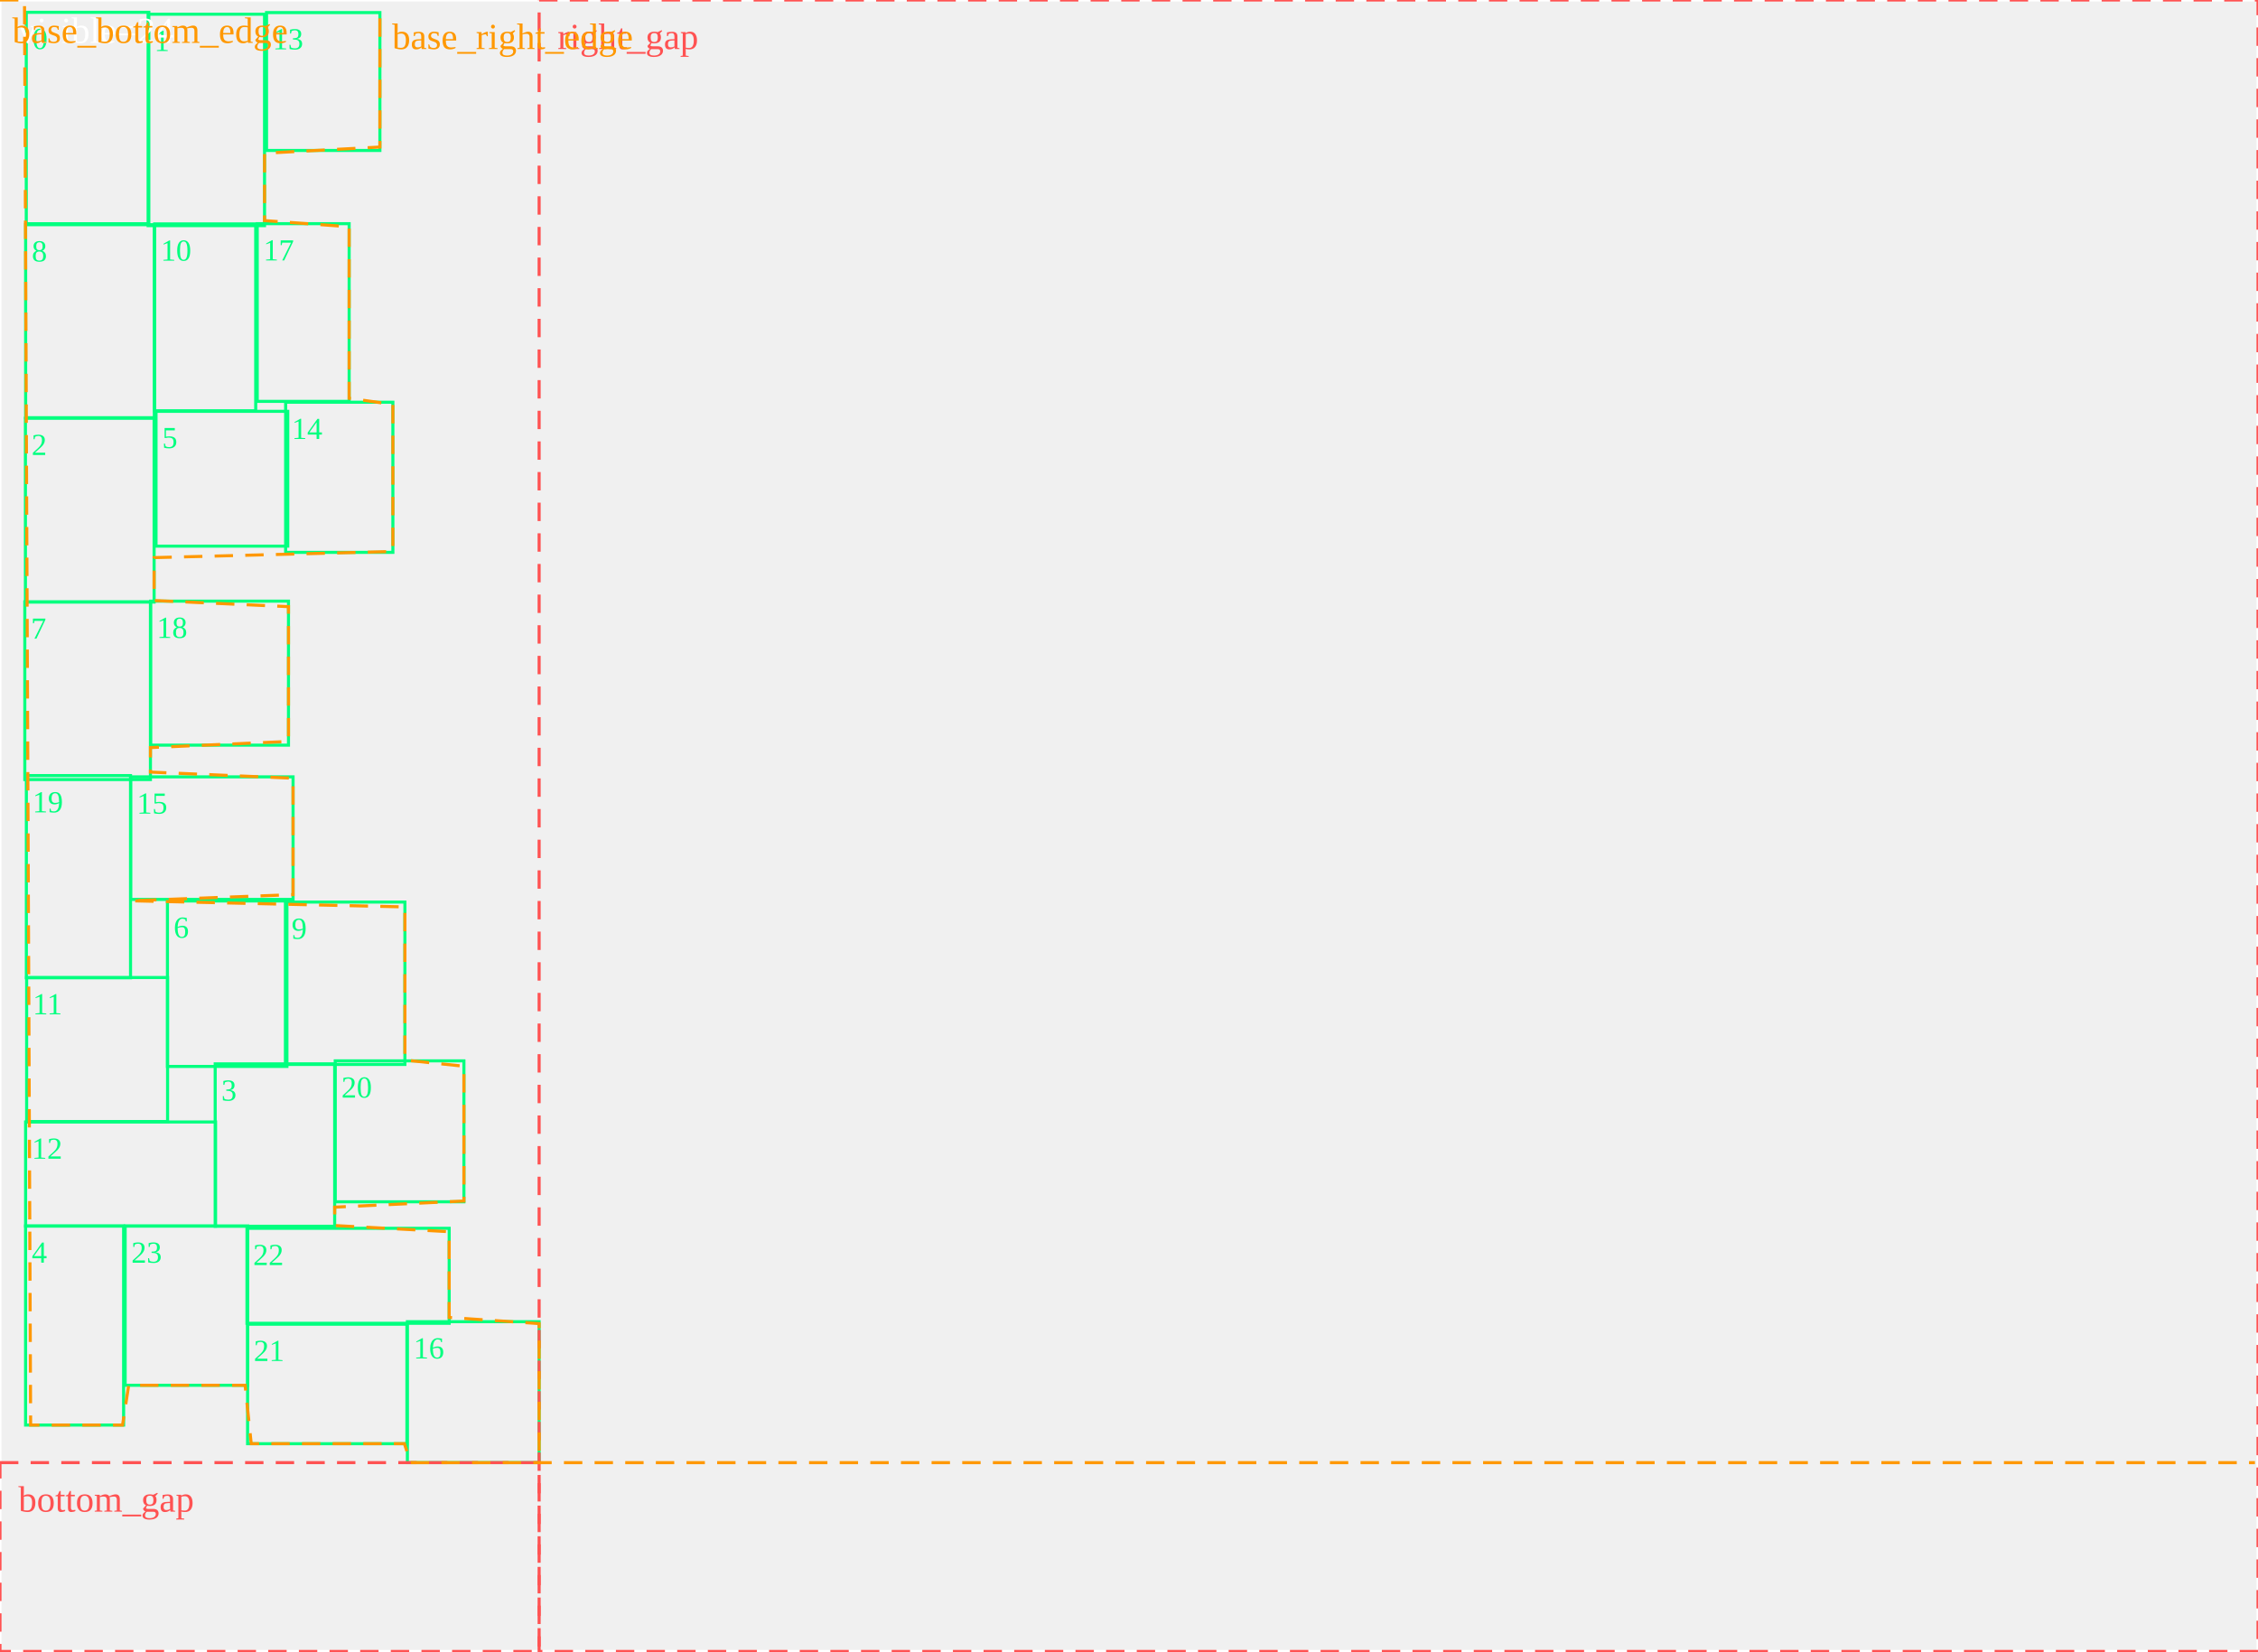
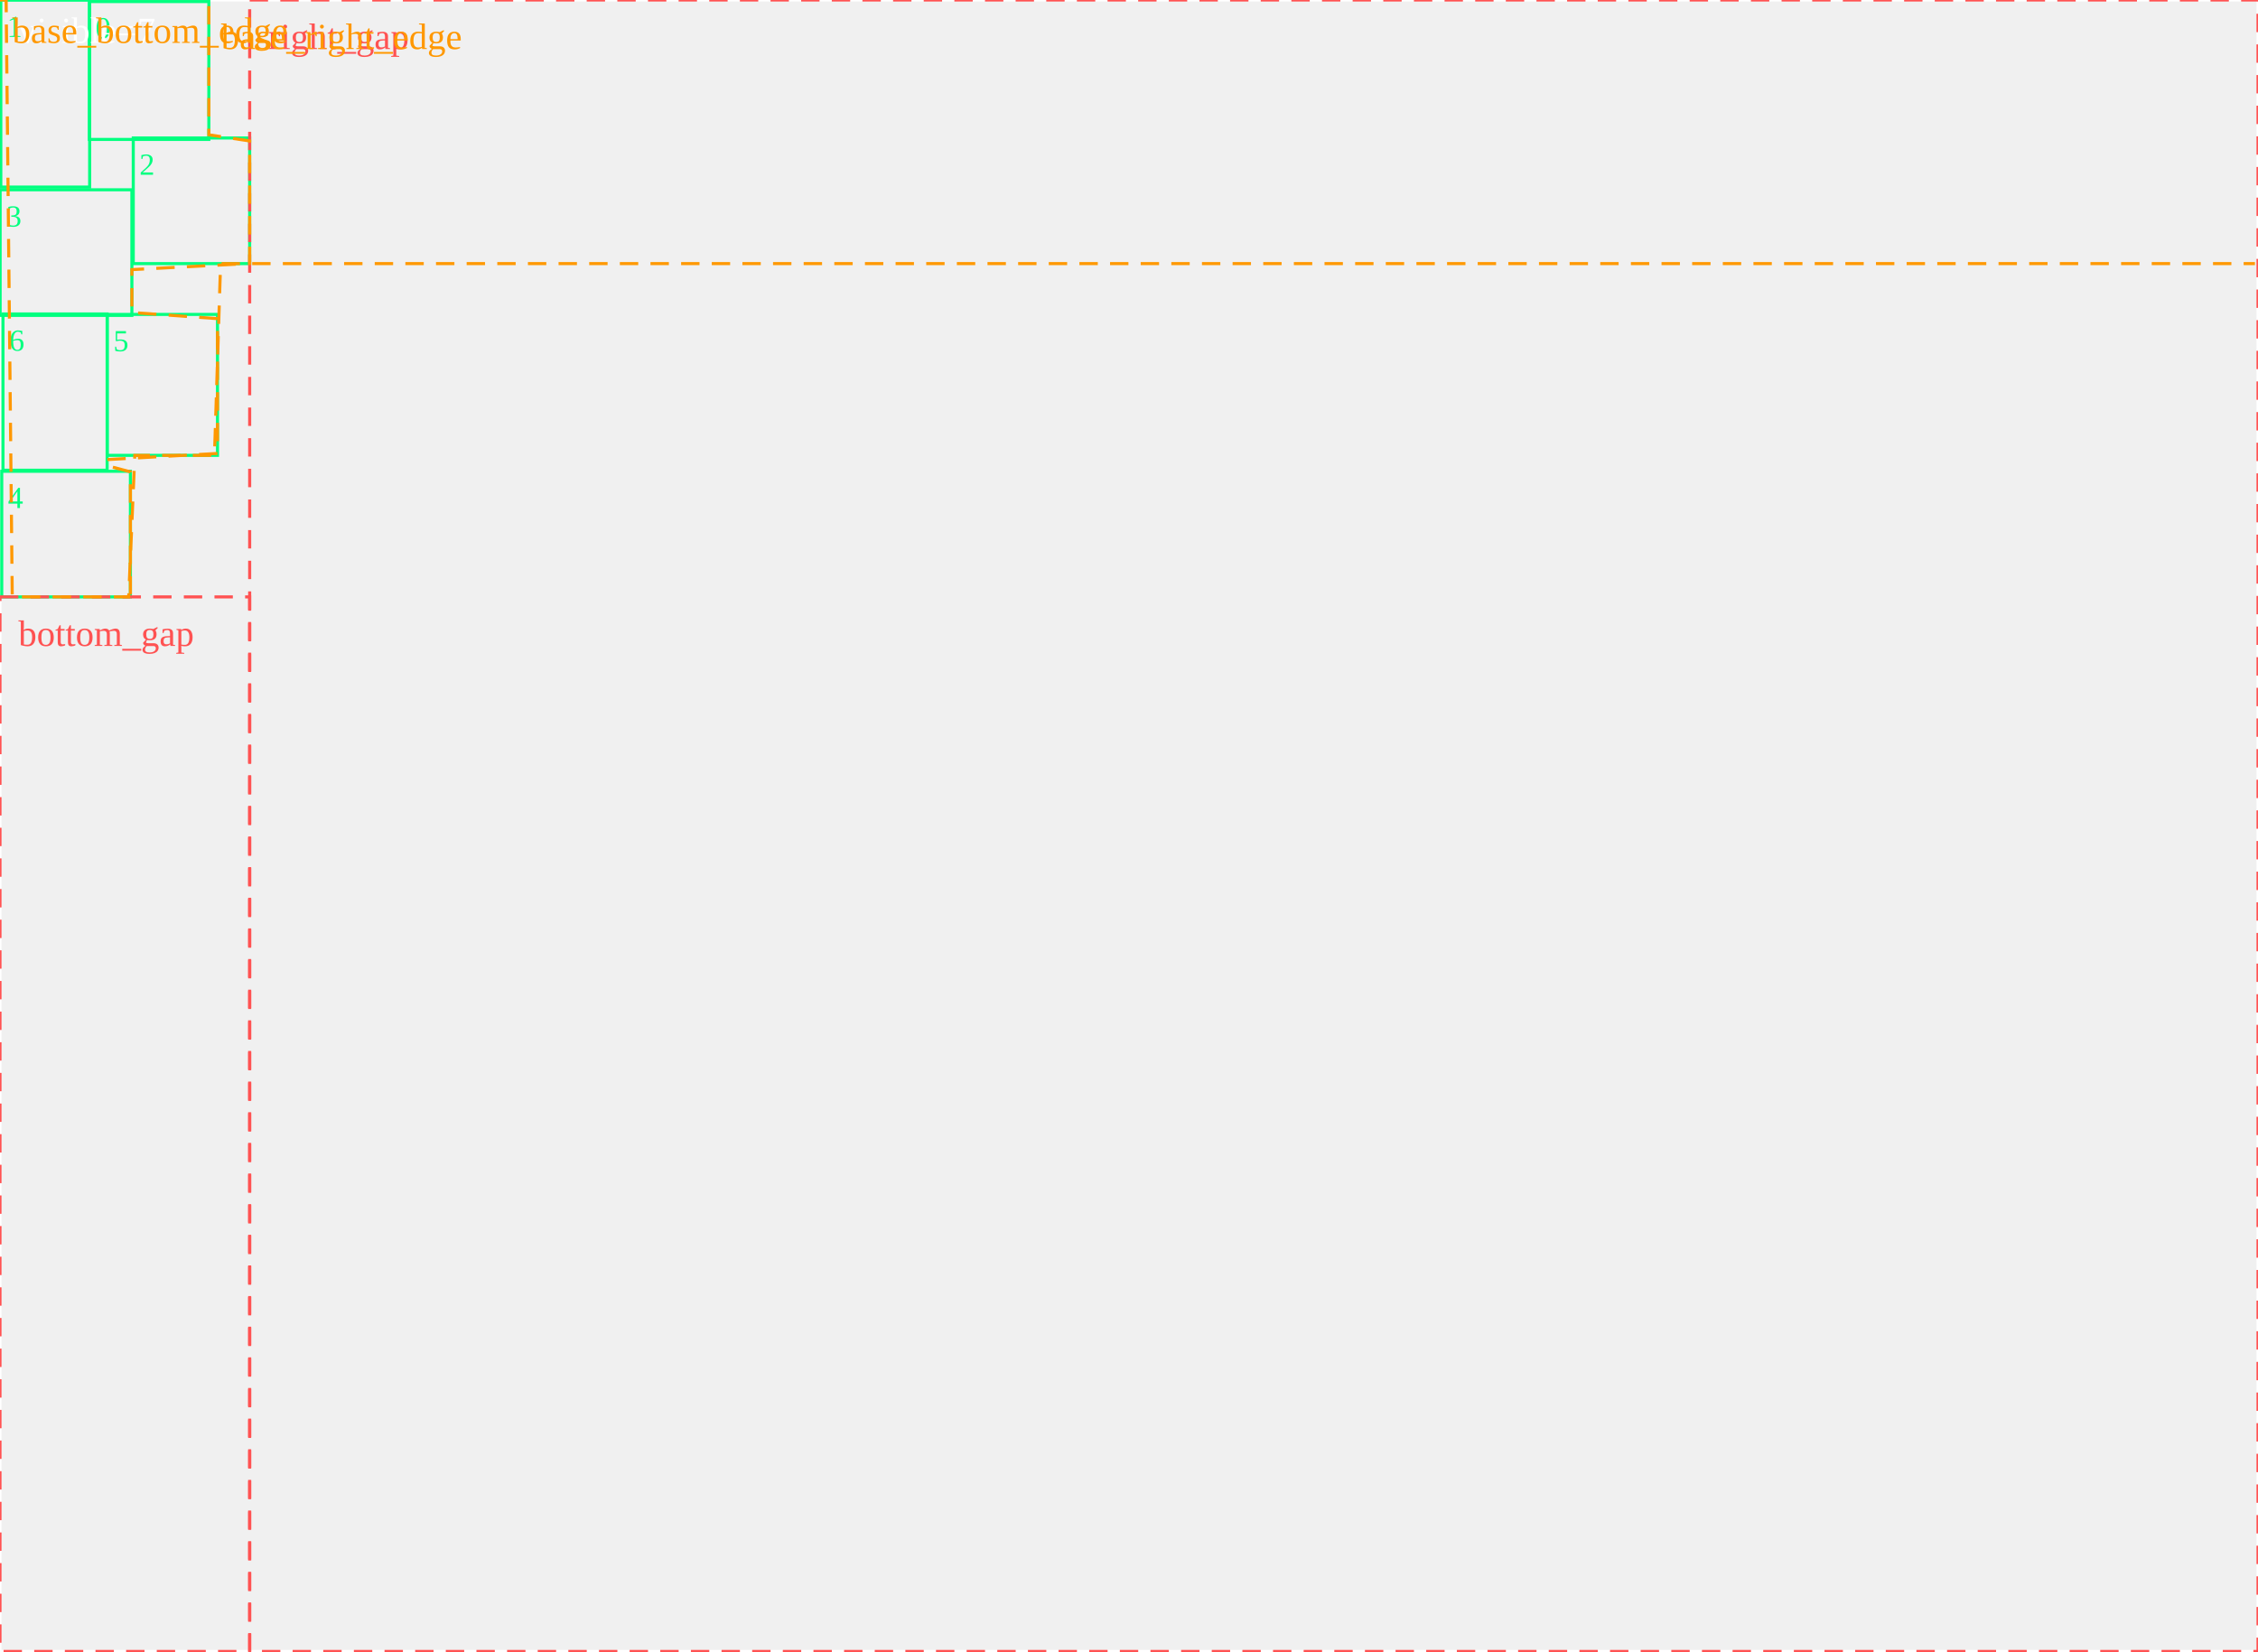
<svg xmlns="http://www.w3.org/2000/svg" width="737" height="539" viewBox="0 0 737 539">
  <rect x="0" y="0" width="100%" height="100%" fill="none" stroke="#ffffff" stroke-width="1" />
  <g id="bboxes">
-     <rect x="8.576" y="4.018" width="40.000" height="69.000" fill="none" stroke="#00ff7f" stroke-width="1" />
-     <text x="10.576" y="16.018" fill="#00ff7f" font-size="10">0</text>
-     <rect x="48.344" y="4.641" width="38.000" height="69.000" fill="none" stroke="#00ff7f" stroke-width="1" />
-     <text x="50.344" y="16.641" fill="#00ff7f" font-size="10">1</text>
-     <rect x="8.299" y="136.506" width="42.000" height="60.000" fill="none" stroke="#00ff7f" stroke-width="1" />
-     <text x="10.299" y="148.506" fill="#00ff7f" font-size="10">2</text>
-     <rect x="70.236" y="347.232" width="39.000" height="53.000" fill="none" stroke="#00ff7f" stroke-width="1" />
-     <text x="72.236" y="359.232" fill="#00ff7f" font-size="10">3</text>
-     <rect x="8.350" y="400.118" width="32.000" height="65.000" fill="none" stroke="#00ff7f" stroke-width="1" />
-     <text x="10.350" y="412.118" fill="#00ff7f" font-size="10">4</text>
-     <rect x="50.928" y="134.251" width="43.000" height="44.000" fill="none" stroke="#00ff7f" stroke-width="1" />
-     <text x="52.928" y="146.251" fill="#00ff7f" font-size="10">5</text>
-     <rect x="54.655" y="294.068" width="39.000" height="54.000" fill="none" stroke="#00ff7f" stroke-width="1" />
-     <text x="56.655" y="306.068" fill="#00ff7f" font-size="10">6</text>
-     <rect x="8.099" y="196.438" width="41.000" height="58.000" fill="none" stroke="#00ff7f" stroke-width="1" />
-     <text x="10.099" y="208.438" fill="#00ff7f" font-size="10">7</text>
-     <rect x="8.372" y="73.336" width="42.000" height="63.000" fill="none" stroke="#00ff7f" stroke-width="1" />
-     <text x="10.372" y="85.336" fill="#00ff7f" font-size="10">8</text>
-     <rect x="93.159" y="294.420" width="39.000" height="53.000" fill="none" stroke="#00ff7f" stroke-width="1" />
-     <text x="95.159" y="306.420" fill="#00ff7f" font-size="10">9</text>
-     <rect x="50.461" y="73.081" width="33.000" height="61.000" fill="none" stroke="#00ff7f" stroke-width="1" />
-     <text x="52.461" y="85.081" fill="#00ff7f" font-size="10">10</text>
-     <rect x="8.697" y="319.051" width="46.000" height="47.000" fill="none" stroke="#00ff7f" stroke-width="1" />
-     <text x="10.697" y="331.051" fill="#00ff7f" font-size="10">11</text>
-     <rect x="8.362" y="366.196" width="62.000" height="34.000" fill="none" stroke="#00ff7f" stroke-width="1" />
-     <text x="10.362" y="378.196" fill="#00ff7f" font-size="10">12</text>
-     <rect x="86.997" y="4.107" width="37.000" height="45.000" fill="none" stroke="#00ff7f" stroke-width="1" />
-     <text x="88.997" y="16.107" fill="#00ff7f" font-size="10">13</text>
-     <rect x="93.232" y="131.280" width="35.000" height="49.000" fill="none" stroke="#00ff7f" stroke-width="1" />
-     <text x="95.232" y="143.280" fill="#00ff7f" font-size="10">14</text>
-     <rect x="42.653" y="253.555" width="53.000" height="40.000" fill="none" stroke="#00ff7f" stroke-width="1" />
-     <text x="44.653" y="265.555" fill="#00ff7f" font-size="10">15</text>
-     <rect x="132.969" y="431.381" width="43.000" height="46.000" fill="none" stroke="#00ff7f" stroke-width="1" />
-     <text x="134.969" y="443.381" fill="#00ff7f" font-size="10">16</text>
-     <rect x="83.959" y="73.002" width="30.000" height="58.000" fill="none" stroke="#00ff7f" stroke-width="1" />
-     <text x="85.959" y="85.002" fill="#00ff7f" font-size="10">17</text>
-     <rect x="49.162" y="196.204" width="45.000" height="47.000" fill="none" stroke="#00ff7f" stroke-width="1" />
-     <text x="51.162" y="208.204" fill="#00ff7f" font-size="10">18</text>
-     <rect x="8.604" y="253.141" width="34.000" height="66.000" fill="none" stroke="#00ff7f" stroke-width="1" />
-     <text x="10.604" y="265.141" fill="#00ff7f" font-size="10">19</text>
-     <rect x="109.420" y="346.248" width="42.000" height="46.000" fill="none" stroke="#00ff7f" stroke-width="1" />
-     <text x="111.420" y="358.248" fill="#00ff7f" font-size="10">20</text>
-     <rect x="80.813" y="432.205" width="52.000" height="39.000" fill="none" stroke="#00ff7f" stroke-width="1" />
-     <text x="82.813" y="444.205" fill="#00ff7f" font-size="10">21</text>
-     <rect x="80.609" y="400.900" width="66.000" height="31.000" fill="none" stroke="#00ff7f" stroke-width="1" />
-     <text x="82.609" y="412.900" fill="#00ff7f" font-size="10">22</text>
-     <rect x="40.849" y="400.132" width="40.000" height="52.000" fill="none" stroke="#00ff7f" stroke-width="1" />
-     <text x="42.849" y="412.132" fill="#00ff7f" font-size="10">23</text>
-     <rect x="175.969" y="0" width="561.031" height="539.000" fill="none" stroke="#ff5252" stroke-width="1" stroke-dasharray="6,4" />
-     <text x="181.969" y="16" fill="#ff5252" font-size="12">right_gap</text>
-     <rect x="0" y="477.381" width="175.969" height="61.619" fill="none" stroke="#ff5252" stroke-width="1" stroke-dasharray="6,4" />
-     <text x="6" y="493.381" fill="#ff5252" font-size="12">bottom_gap</text>
-     <text x="6" y="14" fill="#ffffff" font-size="12">visible=24</text>
-     <path d="M 123.997 6.000 L 123.997 8.000 L 123.997 10.000 L 123.997 12.000 L 123.997 14.000 L 123.997 16.000 L 123.997 18.000 L 123.997 20.000 L 123.997 22.000 L 123.997 24.000 L 123.997 26.000 L 123.997 28.000 L 123.997 30.000 L 123.997 32.000 L 123.997 34.000 L 123.997 36.000 L 123.997 38.000 L 123.997 40.000 L 123.997 42.000 L 123.997 44.000 L 123.997 46.000 L 123.997 48.000 L 86.344 50.000 L 86.344 52.000 L 86.344 54.000 L 86.344 56.000 L 86.344 58.000 L 86.344 60.000 L 86.344 62.000 L 86.344 64.000 L 86.344 66.000 L 86.344 68.000 L 86.344 70.000 L 86.344 72.000 L 113.959 74.000 L 113.959 76.000 L 113.959 78.000 L 113.959 80.000 L 113.959 82.000 L 113.959 84.000 L 113.959 86.000 L 113.959 88.000 L 113.959 90.000 L 113.959 92.000 L 113.959 94.000 L 113.959 96.000 L 113.959 98.000 L 113.959 100.000 L 113.959 102.000 L 113.959 104.000 L 113.959 106.000 L 113.959 108.000 L 113.959 110.000 L 113.959 112.000 L 113.959 114.000 L 113.959 116.000 L 113.959 118.000 L 113.959 120.000 L 113.959 122.000 L 113.959 124.000 L 113.959 126.000 L 113.959 128.000 L 113.959 130.000 L 128.232 132.000 L 128.232 134.000 L 128.232 136.000 L 128.232 138.000 L 128.232 140.000 L 128.232 142.000 L 128.232 144.000 L 128.232 146.000 L 128.232 148.000 L 128.232 150.000 L 128.232 152.000 L 128.232 154.000 L 128.232 156.000 L 128.232 158.000 L 128.232 160.000 L 128.232 162.000 L 128.232 164.000 L 128.232 166.000 L 128.232 168.000 L 128.232 170.000 L 128.232 172.000 L 128.232 174.000 L 128.232 176.000 L 128.232 178.000 L 128.232 180.000 L 50.299 182.000 L 50.299 184.000 L 50.299 186.000 L 50.299 188.000 L 50.299 190.000 L 50.299 192.000 L 50.299 194.000 L 50.299 196.000 L 94.162 198.000 L 94.162 200.000 L 94.162 202.000 L 94.162 204.000 L 94.162 206.000 L 94.162 208.000 L 94.162 210.000 L 94.162 212.000 L 94.162 214.000 L 94.162 216.000 L 94.162 218.000 L 94.162 220.000 L 94.162 222.000 L 94.162 224.000 L 94.162 226.000 L 94.162 228.000 L 94.162 230.000 L 94.162 232.000 L 94.162 234.000 L 94.162 236.000 L 94.162 238.000 L 94.162 240.000 L 94.162 242.000 L 49.099 244.000 L 49.099 246.000 L 49.099 248.000 L 49.099 250.000 L 49.099 252.000 L 95.653 254.000 L 95.653 256.000 L 95.653 258.000 L 95.653 260.000 L 95.653 262.000 L 95.653 264.000 L 95.653 266.000 L 95.653 268.000 L 95.653 270.000 L 95.653 272.000 L 95.653 274.000 L 95.653 276.000 L 95.653 278.000 L 95.653 280.000 L 95.653 282.000 L 95.653 284.000 L 95.653 286.000 L 95.653 288.000 L 95.653 290.000 L 95.653 292.000 L 42.604 294.000 L 132.159 296.000 L 132.159 298.000 L 132.159 300.000 L 132.159 302.000 L 132.159 304.000 L 132.159 306.000 L 132.159 308.000 L 132.159 310.000 L 132.159 312.000 L 132.159 314.000 L 132.159 316.000 L 132.159 318.000 L 132.159 320.000 L 132.159 322.000 L 132.159 324.000 L 132.159 326.000 L 132.159 328.000 L 132.159 330.000 L 132.159 332.000 L 132.159 334.000 L 132.159 336.000 L 132.159 338.000 L 132.159 340.000 L 132.159 342.000 L 132.159 344.000 L 132.159 346.000 L 151.420 348.000 L 151.420 350.000 L 151.420 352.000 L 151.420 354.000 L 151.420 356.000 L 151.420 358.000 L 151.420 360.000 L 151.420 362.000 L 151.420 364.000 L 151.420 366.000 L 151.420 368.000 L 151.420 370.000 L 151.420 372.000 L 151.420 374.000 L 151.420 376.000 L 151.420 378.000 L 151.420 380.000 L 151.420 382.000 L 151.420 384.000 L 151.420 386.000 L 151.420 388.000 L 151.420 390.000 L 151.420 392.000 L 109.236 394.000 L 109.236 396.000 L 109.236 398.000 L 109.236 400.000 L 146.609 402.000 L 146.609 404.000 L 146.609 406.000 L 146.609 408.000 L 146.609 410.000 L 146.609 412.000 L 146.609 414.000 L 146.609 416.000 L 146.609 418.000 L 146.609 420.000 L 146.609 422.000 L 146.609 424.000 L 146.609 426.000 L 146.609 428.000 L 146.609 430.000 L 175.969 432.000 L 175.969 434.000 L 175.969 436.000 L 175.969 438.000 L 175.969 440.000 L 175.969 442.000 L 175.969 444.000 L 175.969 446.000 L 175.969 448.000 L 175.969 450.000 L 175.969 452.000 L 175.969 454.000 L 175.969 456.000 L 175.969 458.000 L 175.969 460.000 L 175.969 462.000 L 175.969 464.000 L 175.969 466.000 L 175.969 468.000 L 175.969 470.000 L 175.969 472.000 L 175.969 474.000 L 175.969 476.000" fill="none" stroke="#ff9800" stroke-width="1" stroke-dasharray="6,4" />
-     <text x="127.997" y="16.000" fill="#ff9800" font-size="12">base_right_edge</text>
-     <path d="M 0.000 0.000 L 2.000 0.000 L 4.000 0.000 L 6.000 0.000 L 8.000 0.000 L 10.000 465.118 L 12.000 465.118 L 14.000 465.118 L 16.000 465.118 L 18.000 465.118 L 20.000 465.118 L 22.000 465.118 L 24.000 465.118 L 26.000 465.118 L 28.000 465.118 L 30.000 465.118 L 32.000 465.118 L 34.000 465.118 L 36.000 465.118 L 38.000 465.118 L 40.000 465.118 L 42.000 452.132 L 44.000 452.132 L 46.000 452.132 L 48.000 452.132 L 50.000 452.132 L 52.000 452.132 L 54.000 452.132 L 56.000 452.132 L 58.000 452.132 L 60.000 452.132 L 62.000 452.132 L 64.000 452.132 L 66.000 452.132 L 68.000 452.132 L 70.000 452.132 L 72.000 452.132 L 74.000 452.132 L 76.000 452.132 L 78.000 452.132 L 80.000 452.132 L 82.000 471.205 L 84.000 471.205 L 86.000 471.205 L 88.000 471.205 L 90.000 471.205 L 92.000 471.205 L 94.000 471.205 L 96.000 471.205 L 98.000 471.205 L 100.000 471.205 L 102.000 471.205 L 104.000 471.205 L 106.000 471.205 L 108.000 471.205 L 110.000 471.205 L 112.000 471.205 L 114.000 471.205 L 116.000 471.205 L 118.000 471.205 L 120.000 471.205 L 122.000 471.205 L 124.000 471.205 L 126.000 471.205 L 128.000 471.205 L 130.000 471.205 L 132.000 471.205 L 134.000 477.381 L 136.000 477.381 L 138.000 477.381 L 140.000 477.381 L 142.000 477.381 L 144.000 477.381 L 146.000 477.381 L 148.000 477.381 L 150.000 477.381 L 152.000 477.381 L 154.000 477.381 L 156.000 477.381 L 158.000 477.381 L 160.000 477.381 L 162.000 477.381 L 164.000 477.381 L 166.000 477.381 L 168.000 477.381 L 170.000 477.381 L 172.000 477.381 L 174.000 477.381 L 176.000 477.381 L 178.000 477.381 L 180.000 477.381 L 182.000 477.381 L 184.000 477.381 L 186.000 477.381 L 188.000 477.381 L 190.000 477.381 L 192.000 477.381 L 194.000 477.381 L 196.000 477.381 L 198.000 477.381 L 200.000 477.381 L 202.000 477.381 L 204.000 477.381 L 206.000 477.381 L 208.000 477.381 L 210.000 477.381 L 212.000 477.381 L 214.000 477.381 L 216.000 477.381 L 218.000 477.381 L 220.000 477.381 L 222.000 477.381 L 224.000 477.381 L 226.000 477.381 L 228.000 477.381 L 230.000 477.381 L 232.000 477.381 L 234.000 477.381 L 236.000 477.381 L 238.000 477.381 L 240.000 477.381 L 242.000 477.381 L 244.000 477.381 L 246.000 477.381 L 248.000 477.381 L 250.000 477.381 L 252.000 477.381 L 254.000 477.381 L 256.000 477.381 L 258.000 477.381 L 260.000 477.381 L 262.000 477.381 L 264.000 477.381 L 266.000 477.381 L 268.000 477.381 L 270.000 477.381 L 272.000 477.381 L 274.000 477.381 L 276.000 477.381 L 278.000 477.381 L 280.000 477.381 L 282.000 477.381 L 284.000 477.381 L 286.000 477.381 L 288.000 477.381 L 290.000 477.381 L 292.000 477.381 L 294.000 477.381 L 296.000 477.381 L 298.000 477.381 L 300.000 477.381 L 302.000 477.381 L 304.000 477.381 L 306.000 477.381 L 308.000 477.381 L 310.000 477.381 L 312.000 477.381 L 314.000 477.381 L 316.000 477.381 L 318.000 477.381 L 320.000 477.381 L 322.000 477.381 L 324.000 477.381 L 326.000 477.381 L 328.000 477.381 L 330.000 477.381 L 332.000 477.381 L 334.000 477.381 L 336.000 477.381 L 338.000 477.381 L 340.000 477.381 L 342.000 477.381 L 344.000 477.381 L 346.000 477.381 L 348.000 477.381 L 350.000 477.381 L 352.000 477.381 L 354.000 477.381 L 356.000 477.381 L 358.000 477.381 L 360.000 477.381 L 362.000 477.381 L 364.000 477.381 L 366.000 477.381 L 368.000 477.381 L 370.000 477.381 L 372.000 477.381 L 374.000 477.381 L 376.000 477.381 L 378.000 477.381 L 380.000 477.381 L 382.000 477.381 L 384.000 477.381 L 386.000 477.381 L 388.000 477.381 L 390.000 477.381 L 392.000 477.381 L 394.000 477.381 L 396.000 477.381 L 398.000 477.381 L 400.000 477.381 L 402.000 477.381 L 404.000 477.381 L 406.000 477.381 L 408.000 477.381 L 410.000 477.381 L 412.000 477.381 L 414.000 477.381 L 416.000 477.381 L 418.000 477.381 L 420.000 477.381 L 422.000 477.381 L 424.000 477.381 L 426.000 477.381 L 428.000 477.381 L 430.000 477.381 L 432.000 477.381 L 434.000 477.381 L 436.000 477.381 L 438.000 477.381 L 440.000 477.381 L 442.000 477.381 L 444.000 477.381 L 446.000 477.381 L 448.000 477.381 L 450.000 477.381 L 452.000 477.381 L 454.000 477.381 L 456.000 477.381 L 458.000 477.381 L 460.000 477.381 L 462.000 477.381 L 464.000 477.381 L 466.000 477.381 L 468.000 477.381 L 470.000 477.381 L 472.000 477.381 L 474.000 477.381 L 476.000 477.381 L 478.000 477.381 L 480.000 477.381 L 482.000 477.381 L 484.000 477.381 L 486.000 477.381 L 488.000 477.381 L 490.000 477.381 L 492.000 477.381 L 494.000 477.381 L 496.000 477.381 L 498.000 477.381 L 500.000 477.381 L 502.000 477.381 L 504.000 477.381 L 506.000 477.381 L 508.000 477.381 L 510.000 477.381 L 512.000 477.381 L 514.000 477.381 L 516.000 477.381 L 518.000 477.381 L 520.000 477.381 L 522.000 477.381 L 524.000 477.381 L 526.000 477.381 L 528.000 477.381 L 530.000 477.381 L 532.000 477.381 L 534.000 477.381 L 536.000 477.381 L 538.000 477.381 L 540.000 477.381 L 542.000 477.381 L 544.000 477.381 L 546.000 477.381 L 548.000 477.381 L 550.000 477.381 L 552.000 477.381 L 554.000 477.381 L 556.000 477.381 L 558.000 477.381 L 560.000 477.381 L 562.000 477.381 L 564.000 477.381 L 566.000 477.381 L 568.000 477.381 L 570.000 477.381 L 572.000 477.381 L 574.000 477.381 L 576.000 477.381 L 578.000 477.381 L 580.000 477.381 L 582.000 477.381 L 584.000 477.381 L 586.000 477.381 L 588.000 477.381 L 590.000 477.381 L 592.000 477.381 L 594.000 477.381 L 596.000 477.381 L 598.000 477.381 L 600.000 477.381 L 602.000 477.381 L 604.000 477.381 L 606.000 477.381 L 608.000 477.381 L 610.000 477.381 L 612.000 477.381 L 614.000 477.381 L 616.000 477.381 L 618.000 477.381 L 620.000 477.381 L 622.000 477.381 L 624.000 477.381 L 626.000 477.381 L 628.000 477.381 L 630.000 477.381 L 632.000 477.381 L 634.000 477.381 L 636.000 477.381 L 638.000 477.381 L 640.000 477.381 L 642.000 477.381 L 644.000 477.381 L 646.000 477.381 L 648.000 477.381 L 650.000 477.381 L 652.000 477.381 L 654.000 477.381 L 656.000 477.381 L 658.000 477.381 L 660.000 477.381 L 662.000 477.381 L 664.000 477.381 L 666.000 477.381 L 668.000 477.381 L 670.000 477.381 L 672.000 477.381 L 674.000 477.381 L 676.000 477.381 L 678.000 477.381 L 680.000 477.381 L 682.000 477.381 L 684.000 477.381 L 686.000 477.381 L 688.000 477.381 L 690.000 477.381 L 692.000 477.381 L 694.000 477.381 L 696.000 477.381 L 698.000 477.381 L 700.000 477.381 L 702.000 477.381 L 704.000 477.381 L 706.000 477.381 L 708.000 477.381 L 710.000 477.381 L 712.000 477.381 L 714.000 477.381 L 716.000 477.381 L 718.000 477.381 L 720.000 477.381 L 722.000 477.381 L 724.000 477.381 L 726.000 477.381 L 728.000 477.381 L 730.000 477.381 L 732.000 477.381 L 734.000 477.381 L 736.000 477.381" fill="none" stroke="#ff9800" stroke-width="1" stroke-dasharray="6,4" />
+     <rect x="29.165" y="0.507" width="39.000" height="45.000" fill="none" stroke="#00ff7f" stroke-width="1" />
+     <text x="31.165" y="12.507" fill="#00ff7f" font-size="10">0</text>
+     <rect x="0.265" y="0.055" width="29.000" height="61.000" fill="none" stroke="#00ff7f" stroke-width="1" />
+     <text x="2.265" y="12.055" fill="#00ff7f" font-size="10">1</text>
+     <rect x="43.493" y="45.036" width="38.000" height="41.000" fill="none" stroke="#00ff7f" stroke-width="1" />
+     <text x="45.493" y="57.036" fill="#00ff7f" font-size="10">2</text>
+     <rect x="0.046" y="61.942" width="43.000" height="41.000" fill="none" stroke="#00ff7f" stroke-width="1" />
+     <text x="2.046" y="73.942" fill="#00ff7f" font-size="10">3</text>
+     <rect x="0.565" y="153.819" width="42.000" height="41.000" fill="none" stroke="#00ff7f" stroke-width="1" />
+     <text x="2.565" y="165.819" fill="#00ff7f" font-size="10">4</text>
+     <rect x="34.989" y="102.622" width="36.000" height="46.000" fill="none" stroke="#00ff7f" stroke-width="1" />
+     <text x="36.989" y="114.622" fill="#00ff7f" font-size="10">5</text>
+     <rect x="0.969" y="102.471" width="34.000" height="51.000" fill="none" stroke="#00ff7f" stroke-width="1" />
+     <text x="2.969" y="114.471" fill="#00ff7f" font-size="10">6</text>
+     <rect x="81.493" y="0" width="655.507" height="539.000" fill="none" stroke="#ff5252" stroke-width="1" stroke-dasharray="6,4" />
+     <text x="87.493" y="16" fill="#ff5252" font-size="12">right_gap</text>
+     <rect x="0" y="194.819" width="81.493" height="344.181" fill="none" stroke="#ff5252" stroke-width="1" stroke-dasharray="6,4" />
+     <text x="6" y="210.819" fill="#ff5252" font-size="12">bottom_gap</text>
+     <text x="6" y="14" fill="#ffffff" font-size="12">visible=7</text>
+     <path d="M 68.165 2.000 L 68.165 4.000 L 68.165 6.000 L 68.165 8.000 L 68.165 10.000 L 68.165 12.000 L 68.165 14.000 L 68.165 16.000 L 68.165 18.000 L 68.165 20.000 L 68.165 22.000 L 68.165 24.000 L 68.165 26.000 L 68.165 28.000 L 68.165 30.000 L 68.165 32.000 L 68.165 34.000 L 68.165 36.000 L 68.165 38.000 L 68.165 40.000 L 68.165 42.000 L 68.165 44.000 L 81.493 46.000 L 81.493 48.000 L 81.493 50.000 L 81.493 52.000 L 81.493 54.000 L 81.493 56.000 L 81.493 58.000 L 81.493 60.000 L 81.493 62.000 L 81.493 64.000 L 81.493 66.000 L 81.493 68.000 L 81.493 70.000 L 81.493 72.000 L 81.493 74.000 L 81.493 76.000 L 81.493 78.000 L 81.493 80.000 L 81.493 82.000 L 81.493 84.000 L 81.493 86.000 L 43.046 88.000 L 43.046 90.000 L 43.046 92.000 L 43.046 94.000 L 43.046 96.000 L 43.046 98.000 L 43.046 100.000 L 43.046 102.000 L 70.989 104.000 L 70.989 106.000 L 70.989 108.000 L 70.989 110.000 L 70.989 112.000 L 70.989 114.000 L 70.989 116.000 L 70.989 118.000 L 70.989 120.000 L 70.989 122.000 L 70.989 124.000 L 70.989 126.000 L 70.989 128.000 L 70.989 130.000 L 70.989 132.000 L 70.989 134.000 L 70.989 136.000 L 70.989 138.000 L 70.989 140.000 L 70.989 142.000 L 70.989 144.000 L 70.989 146.000 L 70.989 148.000 L 34.969 150.000 L 34.969 152.000 L 42.565 154.000 L 42.565 156.000 L 42.565 158.000 L 42.565 160.000 L 42.565 162.000 L 42.565 164.000 L 42.565 166.000 L 42.565 168.000 L 42.565 170.000 L 42.565 172.000 L 42.565 174.000 L 42.565 176.000 L 42.565 178.000 L 42.565 180.000 L 42.565 182.000 L 42.565 184.000 L 42.565 186.000 L 42.565 188.000 L 42.565 190.000 L 42.565 192.000 L 42.565 194.000" fill="none" stroke="#ff9800" stroke-width="1" stroke-dasharray="6,4" />
+     <text x="72.165" y="16.000" fill="#ff9800" font-size="12">base_right_edge</text>
+     <path d="M 0.000 0.000 L 2.000 0.000 L 4.000 194.819 L 6.000 194.819 L 8.000 194.819 L 10.000 194.819 L 12.000 194.819 L 14.000 194.819 L 16.000 194.819 L 18.000 194.819 L 20.000 194.819 L 22.000 194.819 L 24.000 194.819 L 26.000 194.819 L 28.000 194.819 L 30.000 194.819 L 32.000 194.819 L 34.000 194.819 L 36.000 194.819 L 38.000 194.819 L 40.000 194.819 L 42.000 194.819 L 44.000 148.622 L 46.000 148.622 L 48.000 148.622 L 50.000 148.622 L 52.000 148.622 L 54.000 148.622 L 56.000 148.622 L 58.000 148.622 L 60.000 148.622 L 62.000 148.622 L 64.000 148.622 L 66.000 148.622 L 68.000 148.622 L 70.000 148.622 L 72.000 86.036 L 74.000 86.036 L 76.000 86.036 L 78.000 86.036 L 80.000 86.036 L 82.000 86.036 L 84.000 86.036 L 86.000 86.036 L 88.000 86.036 L 90.000 86.036 L 92.000 86.036 L 94.000 86.036 L 96.000 86.036 L 98.000 86.036 L 100.000 86.036 L 102.000 86.036 L 104.000 86.036 L 106.000 86.036 L 108.000 86.036 L 110.000 86.036 L 112.000 86.036 L 114.000 86.036 L 116.000 86.036 L 118.000 86.036 L 120.000 86.036 L 122.000 86.036 L 124.000 86.036 L 126.000 86.036 L 128.000 86.036 L 130.000 86.036 L 132.000 86.036 L 134.000 86.036 L 136.000 86.036 L 138.000 86.036 L 140.000 86.036 L 142.000 86.036 L 144.000 86.036 L 146.000 86.036 L 148.000 86.036 L 150.000 86.036 L 152.000 86.036 L 154.000 86.036 L 156.000 86.036 L 158.000 86.036 L 160.000 86.036 L 162.000 86.036 L 164.000 86.036 L 166.000 86.036 L 168.000 86.036 L 170.000 86.036 L 172.000 86.036 L 174.000 86.036 L 176.000 86.036 L 178.000 86.036 L 180.000 86.036 L 182.000 86.036 L 184.000 86.036 L 186.000 86.036 L 188.000 86.036 L 190.000 86.036 L 192.000 86.036 L 194.000 86.036 L 196.000 86.036 L 198.000 86.036 L 200.000 86.036 L 202.000 86.036 L 204.000 86.036 L 206.000 86.036 L 208.000 86.036 L 210.000 86.036 L 212.000 86.036 L 214.000 86.036 L 216.000 86.036 L 218.000 86.036 L 220.000 86.036 L 222.000 86.036 L 224.000 86.036 L 226.000 86.036 L 228.000 86.036 L 230.000 86.036 L 232.000 86.036 L 234.000 86.036 L 236.000 86.036 L 238.000 86.036 L 240.000 86.036 L 242.000 86.036 L 244.000 86.036 L 246.000 86.036 L 248.000 86.036 L 250.000 86.036 L 252.000 86.036 L 254.000 86.036 L 256.000 86.036 L 258.000 86.036 L 260.000 86.036 L 262.000 86.036 L 264.000 86.036 L 266.000 86.036 L 268.000 86.036 L 270.000 86.036 L 272.000 86.036 L 274.000 86.036 L 276.000 86.036 L 278.000 86.036 L 280.000 86.036 L 282.000 86.036 L 284.000 86.036 L 286.000 86.036 L 288.000 86.036 L 290.000 86.036 L 292.000 86.036 L 294.000 86.036 L 296.000 86.036 L 298.000 86.036 L 300.000 86.036 L 302.000 86.036 L 304.000 86.036 L 306.000 86.036 L 308.000 86.036 L 310.000 86.036 L 312.000 86.036 L 314.000 86.036 L 316.000 86.036 L 318.000 86.036 L 320.000 86.036 L 322.000 86.036 L 324.000 86.036 L 326.000 86.036 L 328.000 86.036 L 330.000 86.036 L 332.000 86.036 L 334.000 86.036 L 336.000 86.036 L 338.000 86.036 L 340.000 86.036 L 342.000 86.036 L 344.000 86.036 L 346.000 86.036 L 348.000 86.036 L 350.000 86.036 L 352.000 86.036 L 354.000 86.036 L 356.000 86.036 L 358.000 86.036 L 360.000 86.036 L 362.000 86.036 L 364.000 86.036 L 366.000 86.036 L 368.000 86.036 L 370.000 86.036 L 372.000 86.036 L 374.000 86.036 L 376.000 86.036 L 378.000 86.036 L 380.000 86.036 L 382.000 86.036 L 384.000 86.036 L 386.000 86.036 L 388.000 86.036 L 390.000 86.036 L 392.000 86.036 L 394.000 86.036 L 396.000 86.036 L 398.000 86.036 L 400.000 86.036 L 402.000 86.036 L 404.000 86.036 L 406.000 86.036 L 408.000 86.036 L 410.000 86.036 L 412.000 86.036 L 414.000 86.036 L 416.000 86.036 L 418.000 86.036 L 420.000 86.036 L 422.000 86.036 L 424.000 86.036 L 426.000 86.036 L 428.000 86.036 L 430.000 86.036 L 432.000 86.036 L 434.000 86.036 L 436.000 86.036 L 438.000 86.036 L 440.000 86.036 L 442.000 86.036 L 444.000 86.036 L 446.000 86.036 L 448.000 86.036 L 450.000 86.036 L 452.000 86.036 L 454.000 86.036 L 456.000 86.036 L 458.000 86.036 L 460.000 86.036 L 462.000 86.036 L 464.000 86.036 L 466.000 86.036 L 468.000 86.036 L 470.000 86.036 L 472.000 86.036 L 474.000 86.036 L 476.000 86.036 L 478.000 86.036 L 480.000 86.036 L 482.000 86.036 L 484.000 86.036 L 486.000 86.036 L 488.000 86.036 L 490.000 86.036 L 492.000 86.036 L 494.000 86.036 L 496.000 86.036 L 498.000 86.036 L 500.000 86.036 L 502.000 86.036 L 504.000 86.036 L 506.000 86.036 L 508.000 86.036 L 510.000 86.036 L 512.000 86.036 L 514.000 86.036 L 516.000 86.036 L 518.000 86.036 L 520.000 86.036 L 522.000 86.036 L 524.000 86.036 L 526.000 86.036 L 528.000 86.036 L 530.000 86.036 L 532.000 86.036 L 534.000 86.036 L 536.000 86.036 L 538.000 86.036 L 540.000 86.036 L 542.000 86.036 L 544.000 86.036 L 546.000 86.036 L 548.000 86.036 L 550.000 86.036 L 552.000 86.036 L 554.000 86.036 L 556.000 86.036 L 558.000 86.036 L 560.000 86.036 L 562.000 86.036 L 564.000 86.036 L 566.000 86.036 L 568.000 86.036 L 570.000 86.036 L 572.000 86.036 L 574.000 86.036 L 576.000 86.036 L 578.000 86.036 L 580.000 86.036 L 582.000 86.036 L 584.000 86.036 L 586.000 86.036 L 588.000 86.036 L 590.000 86.036 L 592.000 86.036 L 594.000 86.036 L 596.000 86.036 L 598.000 86.036 L 600.000 86.036 L 602.000 86.036 L 604.000 86.036 L 606.000 86.036 L 608.000 86.036 L 610.000 86.036 L 612.000 86.036 L 614.000 86.036 L 616.000 86.036 L 618.000 86.036 L 620.000 86.036 L 622.000 86.036 L 624.000 86.036 L 626.000 86.036 L 628.000 86.036 L 630.000 86.036 L 632.000 86.036 L 634.000 86.036 L 636.000 86.036 L 638.000 86.036 L 640.000 86.036 L 642.000 86.036 L 644.000 86.036 L 646.000 86.036 L 648.000 86.036 L 650.000 86.036 L 652.000 86.036 L 654.000 86.036 L 656.000 86.036 L 658.000 86.036 L 660.000 86.036 L 662.000 86.036 L 664.000 86.036 L 666.000 86.036 L 668.000 86.036 L 670.000 86.036 L 672.000 86.036 L 674.000 86.036 L 676.000 86.036 L 678.000 86.036 L 680.000 86.036 L 682.000 86.036 L 684.000 86.036 L 686.000 86.036 L 688.000 86.036 L 690.000 86.036 L 692.000 86.036 L 694.000 86.036 L 696.000 86.036 L 698.000 86.036 L 700.000 86.036 L 702.000 86.036 L 704.000 86.036 L 706.000 86.036 L 708.000 86.036 L 710.000 86.036 L 712.000 86.036 L 714.000 86.036 L 716.000 86.036 L 718.000 86.036 L 720.000 86.036 L 722.000 86.036 L 724.000 86.036 L 726.000 86.036 L 728.000 86.036 L 730.000 86.036 L 732.000 86.036 L 734.000 86.036 L 736.000 86.036" fill="none" stroke="#ff9800" stroke-width="1" stroke-dasharray="6,4" />
    <text x="4.000" y="14.000" fill="#ff9800" font-size="12">base_bottom_edge</text>
  </g>
</svg>
